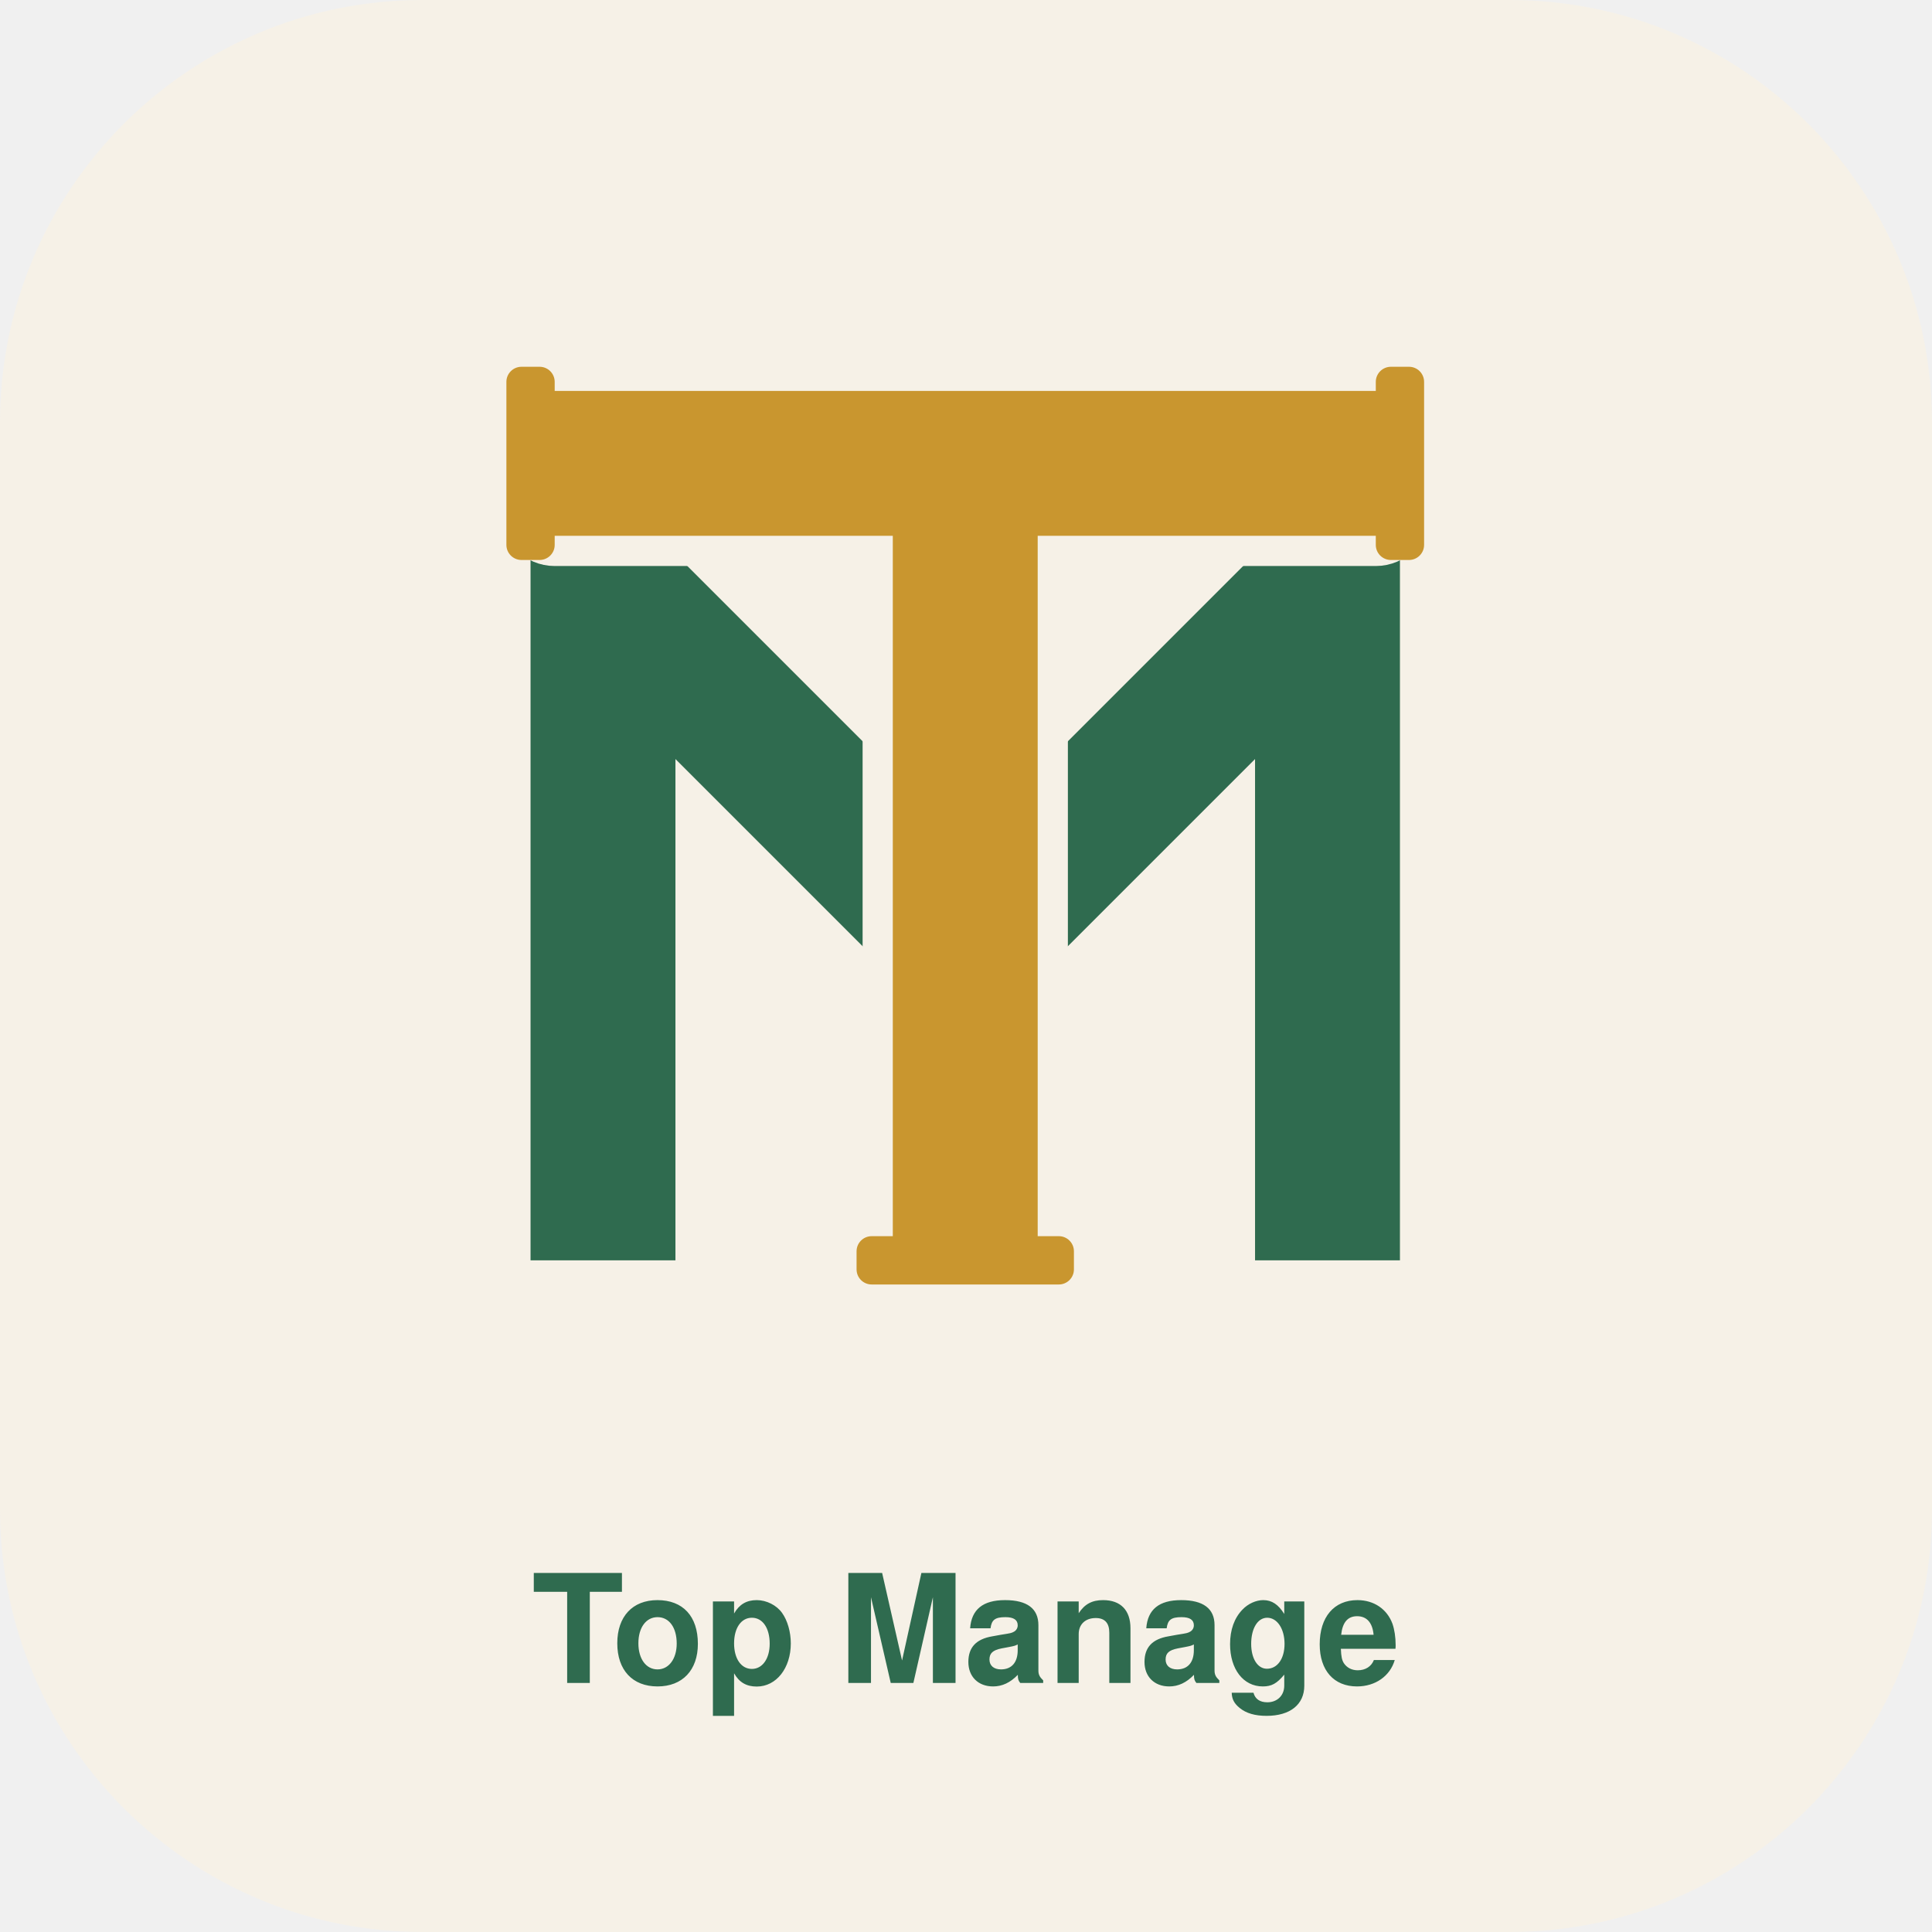
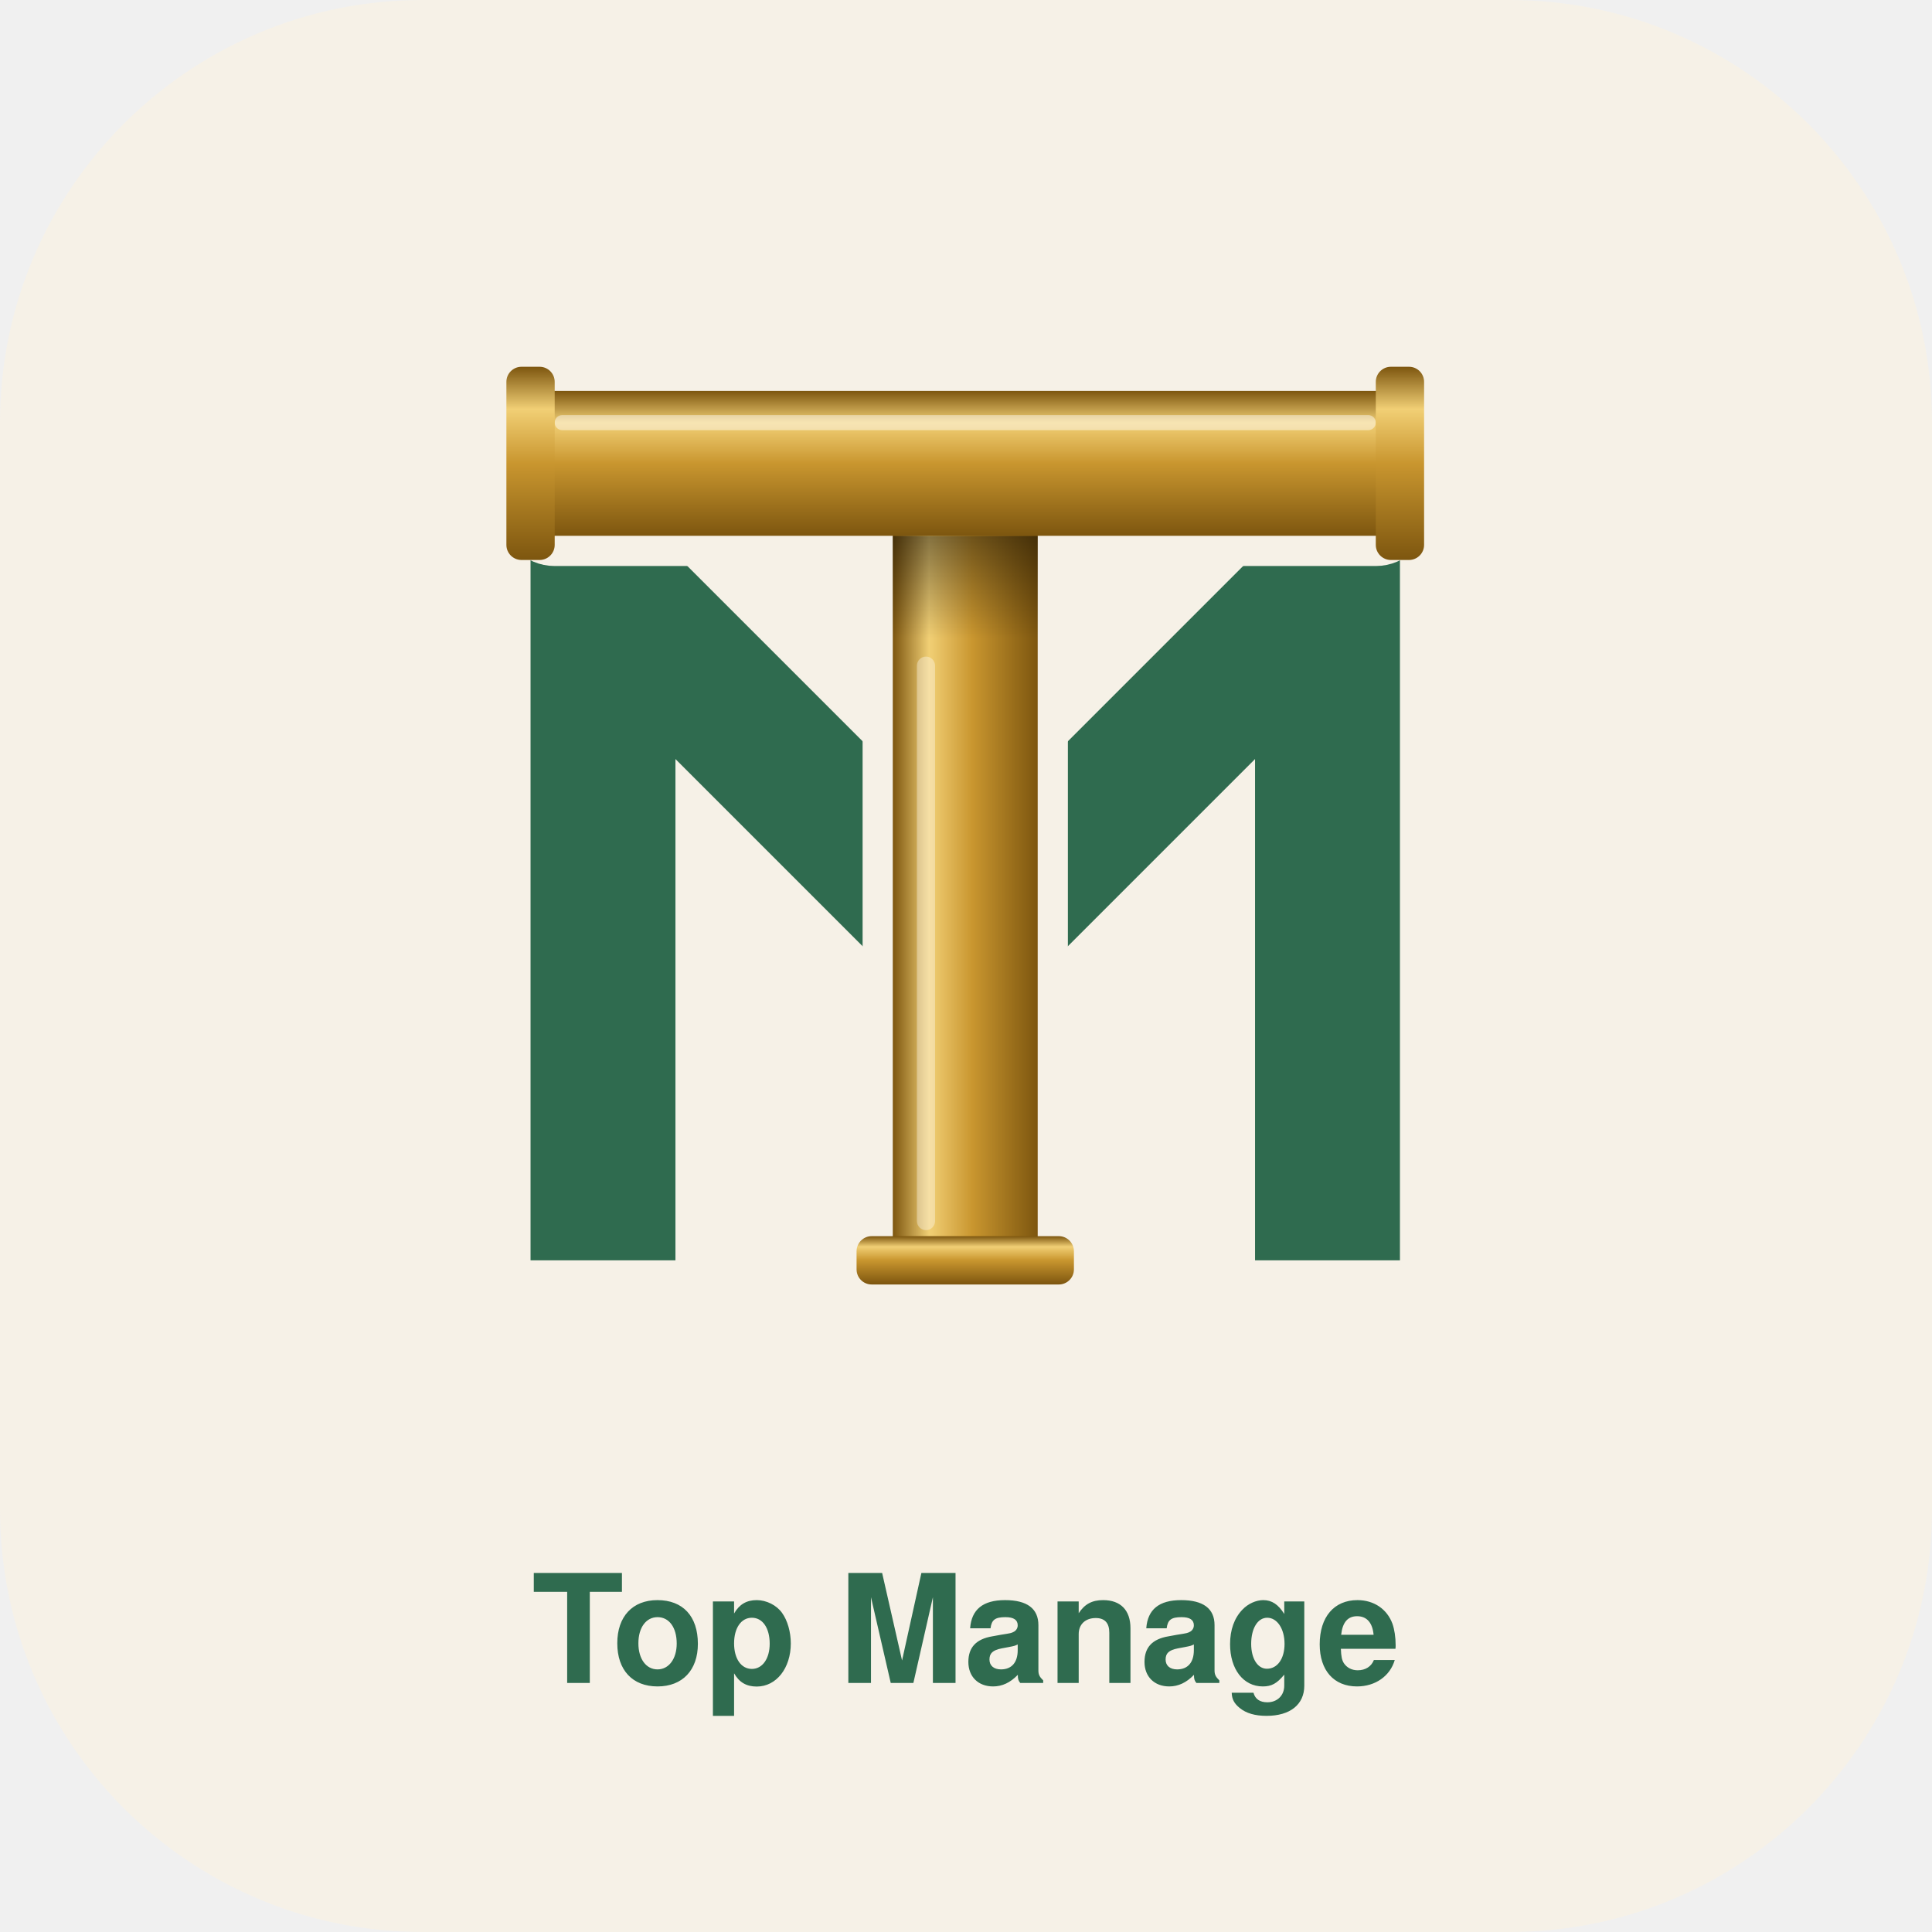
<svg xmlns="http://www.w3.org/2000/svg" viewBox="0 0 512 512">
  <defs>
-     <mask id="me3l" maskUnits="userSpaceOnUse" x="0" y="0" width="512" height="512">
+     <linearGradient id="bvf3l" x1="0" y1="0" x2="0" y2="1">
+       <stop offset="0" stop-color="#7d560f" />
+       <stop offset=".22" stop-color="#f1cf75" />
+       <stop offset=".5" stop-color="#c9962f" />
+       <stop offset="1" stop-color="#7d560f" />
+     </linearGradient>
+     <linearGradient id="shf3l" x1="0" y1="0" x2="1" y2="0">
+       <stop offset="0" stop-color="#7d560f" />
+       <stop offset=".25" stop-color="#f1cf75" />
+       <stop offset=".55" stop-color="#c9962f" />
+       <stop offset="1" stop-color="#7d560f" />
+     </linearGradient>
+     <linearGradient id="jnf3l" x1="0" y1="0" x2="0" y2="1">
+       <stop offset="0" stop-color="#000" stop-opacity=".45" />
+       <stop offset="1" stop-color="#000" stop-opacity="0" />
+     </linearGradient>
+     <mask id="mf3l" maskUnits="userSpaceOnUse" x="0" y="0" width="512" height="512">
      <rect width="512" height="512" fill="#fff" />
      <g fill="#000" stroke="#000" stroke-width="20" stroke-linejoin="round">
        <rect x="112" y="112" width="288" height="48" rx="8" />
        <rect x="232" y="152" width="48" height="248" rx="6" />
      </g>
    </mask>
  </defs>
  <rect width="512" height="512" rx="112" fill="#f6f1e7" />
  <g transform="translate(51 14) scale(.8)">
-     <g mask="url(#me3l)">
+     <g mask="url(#mf3l)">
      <path d="M136 400V160M376 400V160M136 176L256 296 376 176" fill="none" stroke="#2f6b4f" stroke-width="48" stroke-linejoin="miter" stroke-miterlimit="4" />
    </g>
-     <g fill="#c9962f">
-       <rect x="112" y="112" width="288" height="48" rx="8" />
-       <rect x="232" y="152" width="48" height="248" rx="6" />
-       <rect x="104" y="104" width="16" height="64" rx="5" />
-       <rect x="392" y="104" width="16" height="64" rx="5" />
-       <rect x="220" y="392" width="72" height="16" rx="5" />
+     <g>
+       <rect x="232" y="152" width="48" height="248" rx="6" fill="url(#shf3l)" />
+       <rect x="232" y="160" width="48" height="34" fill="url(#jnf3l)" />
+       <rect x="112" y="112" width="288" height="48" rx="8" fill="url(#bvf3l)" />
+       <rect x="120" y="120" width="272" height="5" rx="2.5" fill="#fff" opacity=".45" />
+       <rect x="240" y="200" width="6" height="190" rx="3" fill="#fff" opacity=".35" />
+       <g fill="url(#bvf3l)">
+         <rect x="104" y="104" width="16" height="64" rx="5" />
+         <rect x="392" y="104" width="16" height="64" rx="5" />
+       </g>
+       <rect x="220" y="392" width="72" height="16" rx="5" fill="url(#bvf3l)" />
    </g>
  </g>
  <text x="256" y="446" text-anchor="middle" textLength="230" lengthAdjust="spacingAndGlyphs" font-family="Segoe UI,Helvetica,Arial,sans-serif" font-weight="700" font-size="40" fill="#2f6b4f">Top Manage</text>
</svg>
